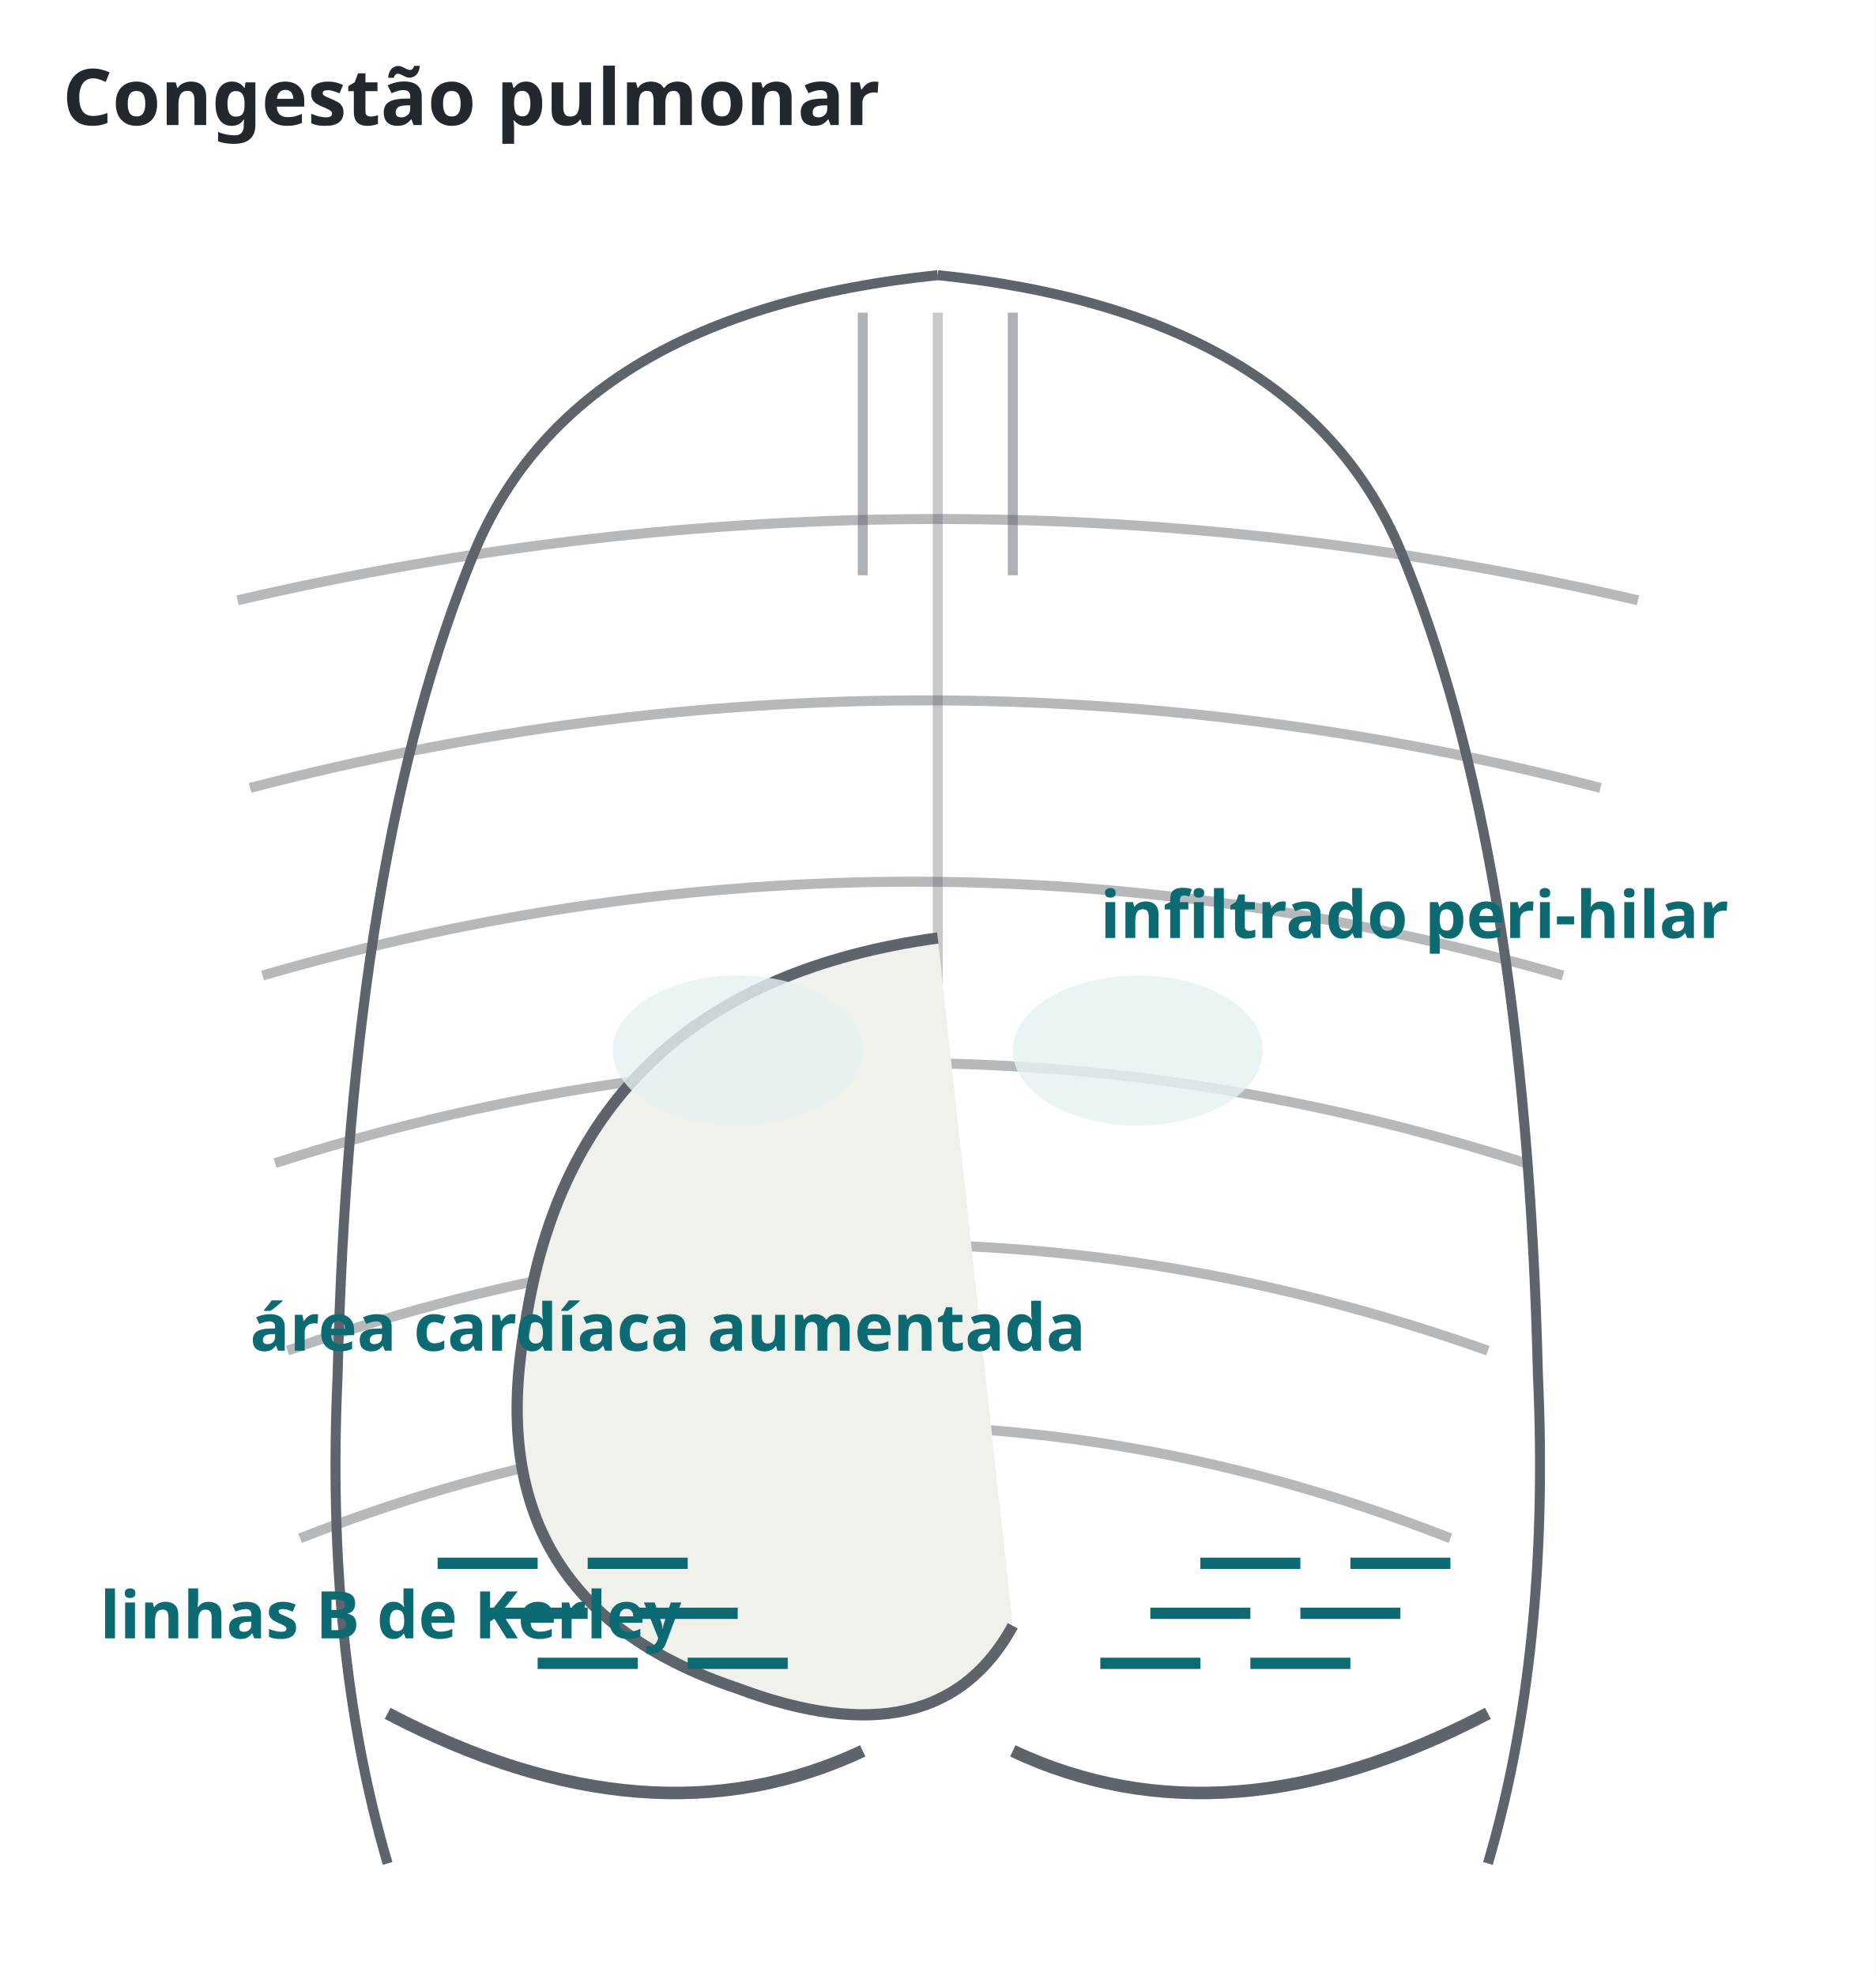
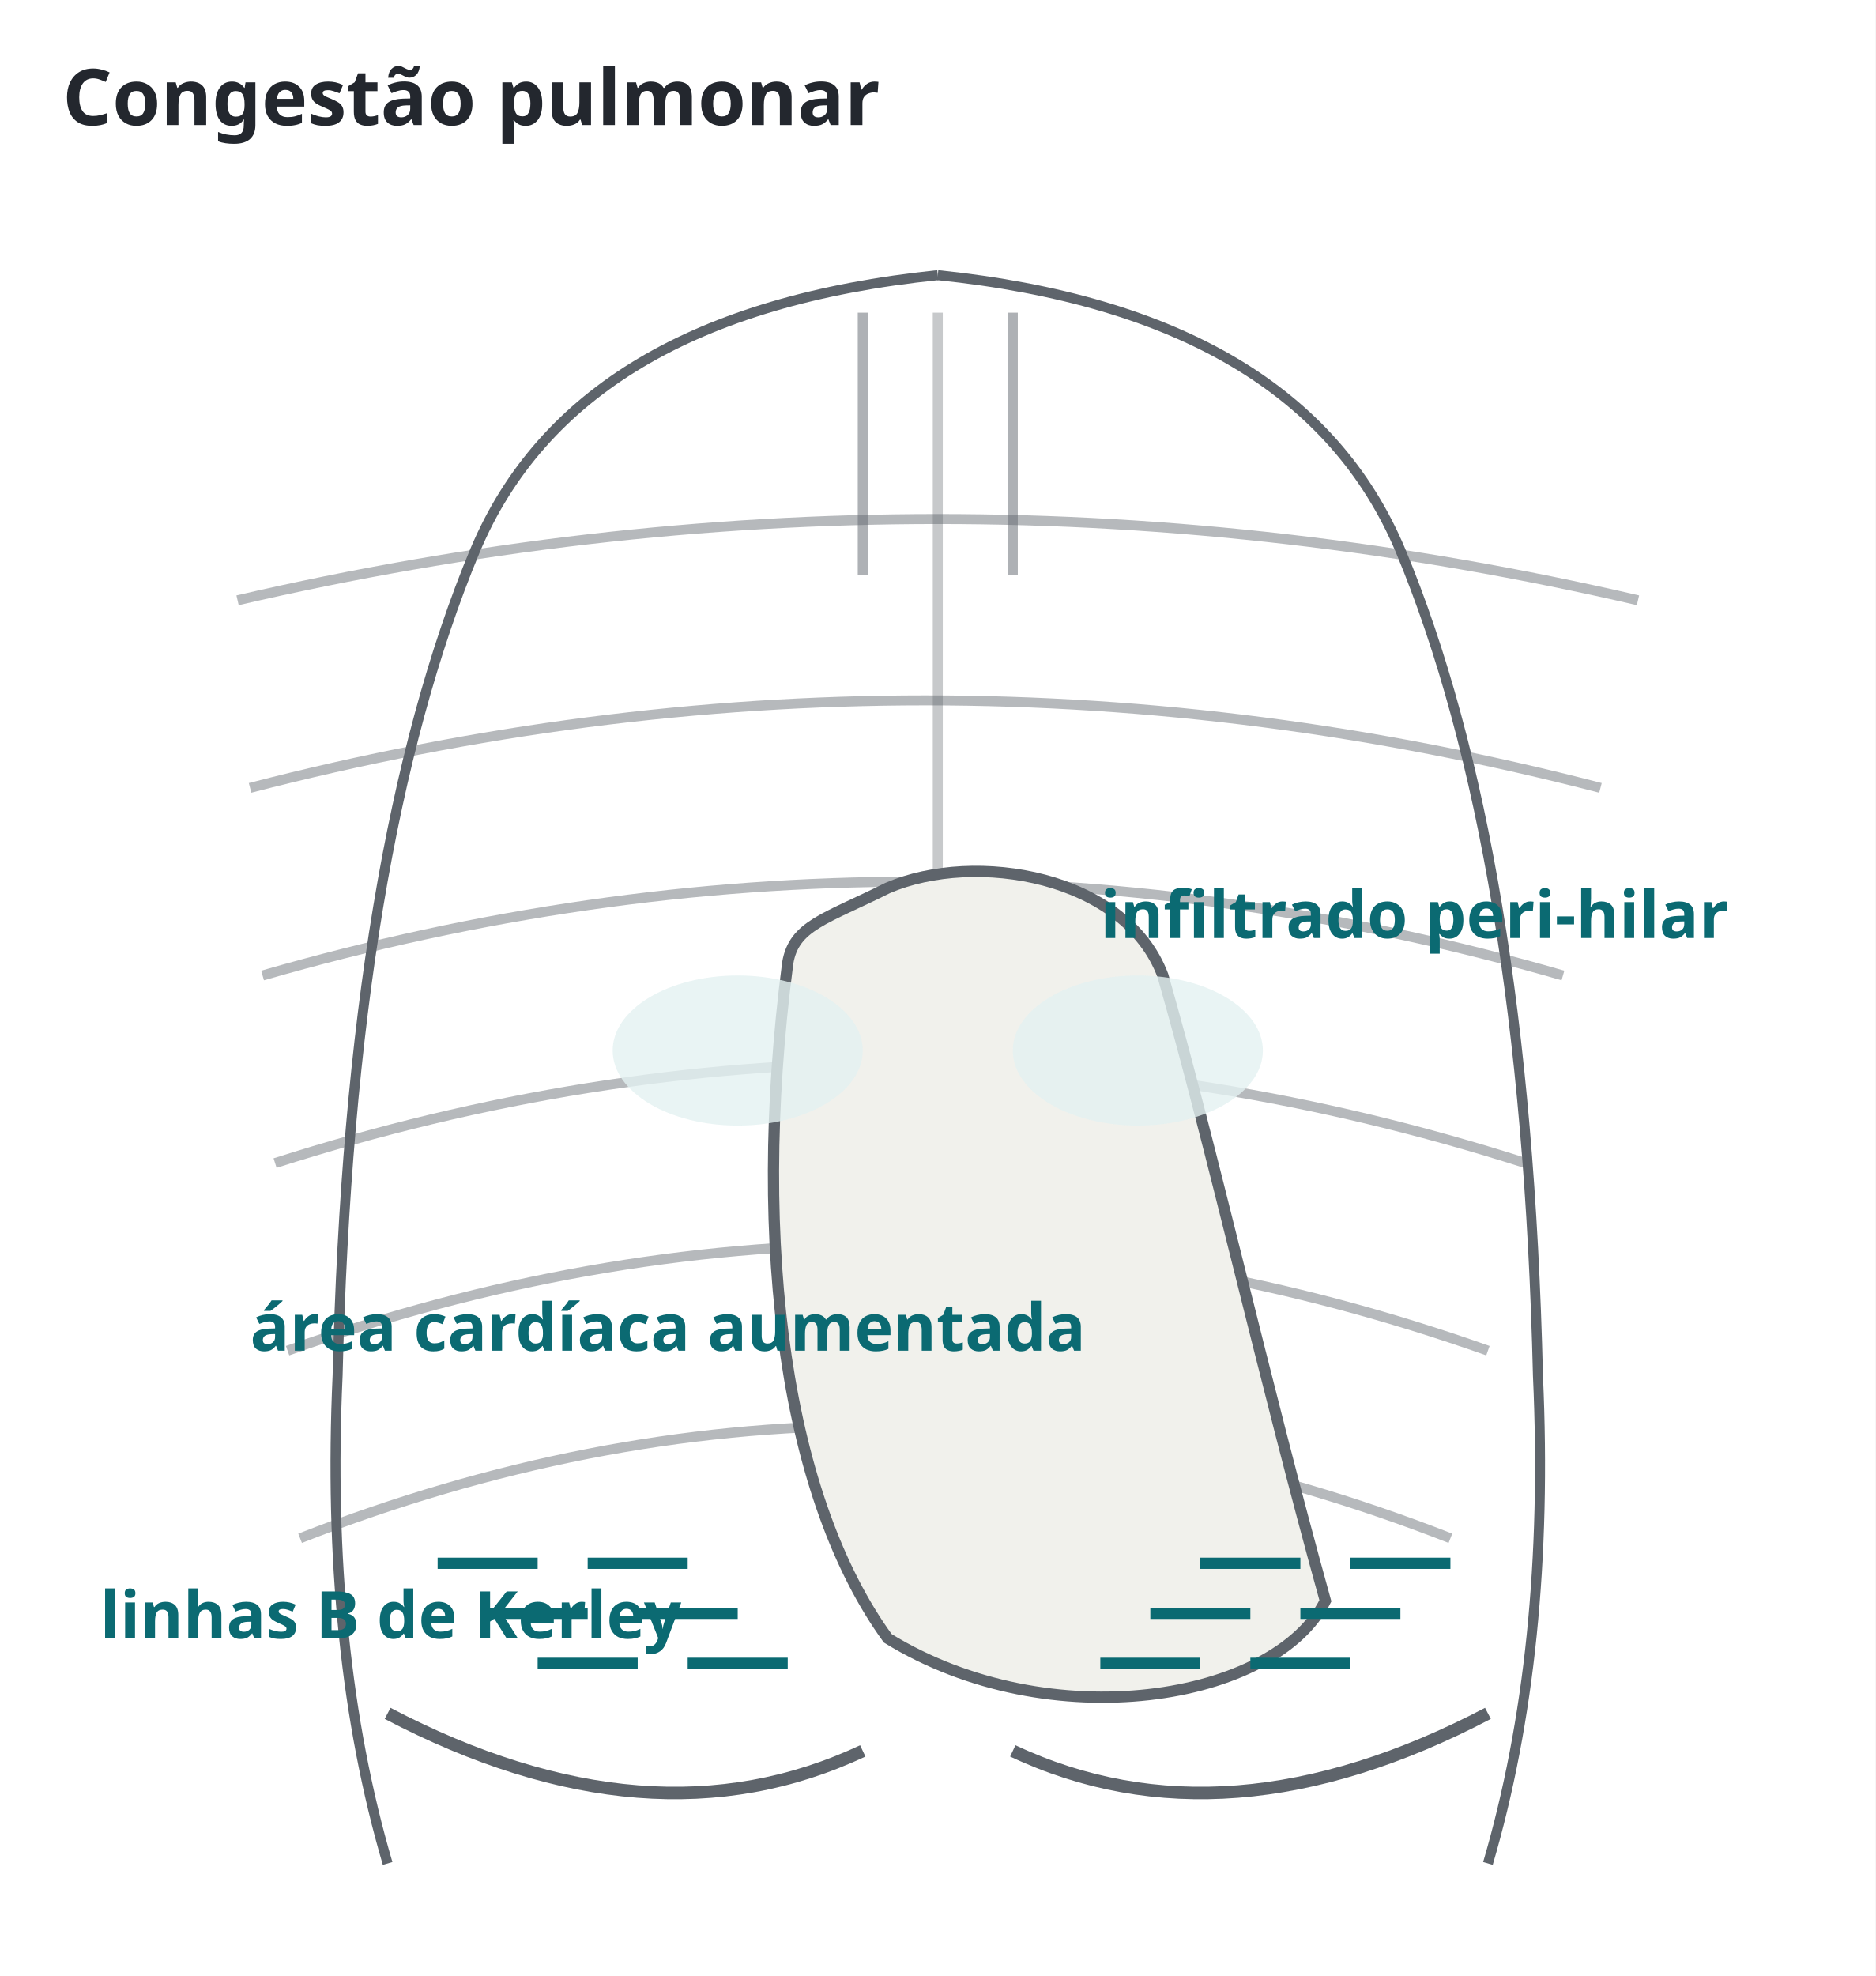
<svg xmlns="http://www.w3.org/2000/svg" viewBox="0 0 300 316" role="img" aria-label="Congestão pulmonar">
  <style>text{font-family:Figtree,system-ui,sans-serif}.t{font-size:12.5px;font-weight:600;fill:#23272E}.l{font-size:10.5px;fill:#5E646B}.k{font-size:10.5px;font-weight:600;fill:#0B6A72}</style>
  <rect width="300" height="316" fill="#FFFFFF" />
  <text class="t" x="10" y="20">Congestão pulmonar</text>
  <g fill="none" stroke="#5E646B" stroke-width="1.6">
    <path d="M38 96 q 112 -26 224 0" opacity=".45" />
    <path d="M40 126 q 108 -28 216 0" opacity=".45" />
    <path d="M42 156 q 104 -30 208 0" opacity=".45" />
    <path d="M44 186 q 100 -32 200 0" opacity=".45" />
    <path d="M46 216 q 96 -34 192 0" opacity=".45" />
    <path d="M48 246 q 92 -36 184 0" opacity=".45" />
    <path d="M150 44 q-58 6 -74 44 q-20 48 -22 132 q-2 44 8 78" />
    <path d="M150 44 q58 6 74 44 q20 48 22 132 q2 44 -8 78" />
    <path d="M62 274 q42 22 76 6" stroke-width="2" />
    <path d="M238 274 q-42 22 -76 6" stroke-width="2" />
    <path d="M150 50v210" opacity=".35" />
    <path d="M138 50v42 M162 50v42" opacity=".5" />
  </g>
-   <path d="M150 150 q-58 8 -66 62 q-8 44 34 58 q32 12 44 -10" fill="#F1F1EC" stroke="#5E646B" stroke-width="1.8" />
+   <path d="M126 154 C 120 200 126 240 142 262 C 168 278 204 272 212 256 C 202 220 194 184 186 156 C 180 140 156 136 142 142 C 132 147 127 148 126 154 Z" fill="#F1F1EC" stroke="#5E646B" stroke-width="1.8" />
  <path d="M70 250 h16" stroke="#0B6A72" stroke-width="1.8" />
  <path d="M78 258 h16" stroke="#0B6A72" stroke-width="1.8" />
  <path d="M86 266 h16" stroke="#0B6A72" stroke-width="1.8" />
  <path d="M94 250 h16" stroke="#0B6A72" stroke-width="1.8" />
  <path d="M102 258 h16" stroke="#0B6A72" stroke-width="1.8" />
  <path d="M110 266 h16" stroke="#0B6A72" stroke-width="1.8" />
  <path d="M216 250 h16" stroke="#0B6A72" stroke-width="1.8" />
  <path d="M208 258 h16" stroke="#0B6A72" stroke-width="1.8" />
  <path d="M200 266 h16" stroke="#0B6A72" stroke-width="1.8" />
  <path d="M192 250 h16" stroke="#0B6A72" stroke-width="1.8" />
  <path d="M184 258 h16" stroke="#0B6A72" stroke-width="1.8" />
  <path d="M176 266 h16" stroke="#0B6A72" stroke-width="1.8" />
  <ellipse cx="118" cy="168" rx="20" ry="12" fill="#E3F1F1" opacity=".8" />
  <ellipse cx="182" cy="168" rx="20" ry="12" fill="#E3F1F1" opacity=".8" />
  <text class="k" x="16" y="262">linhas B de Kerley</text>
  <text class="k" x="176" y="150">infiltrado peri-hilar</text>
  <text class="k" x="40" y="216">área cardíaca aumentada</text>
</svg>
